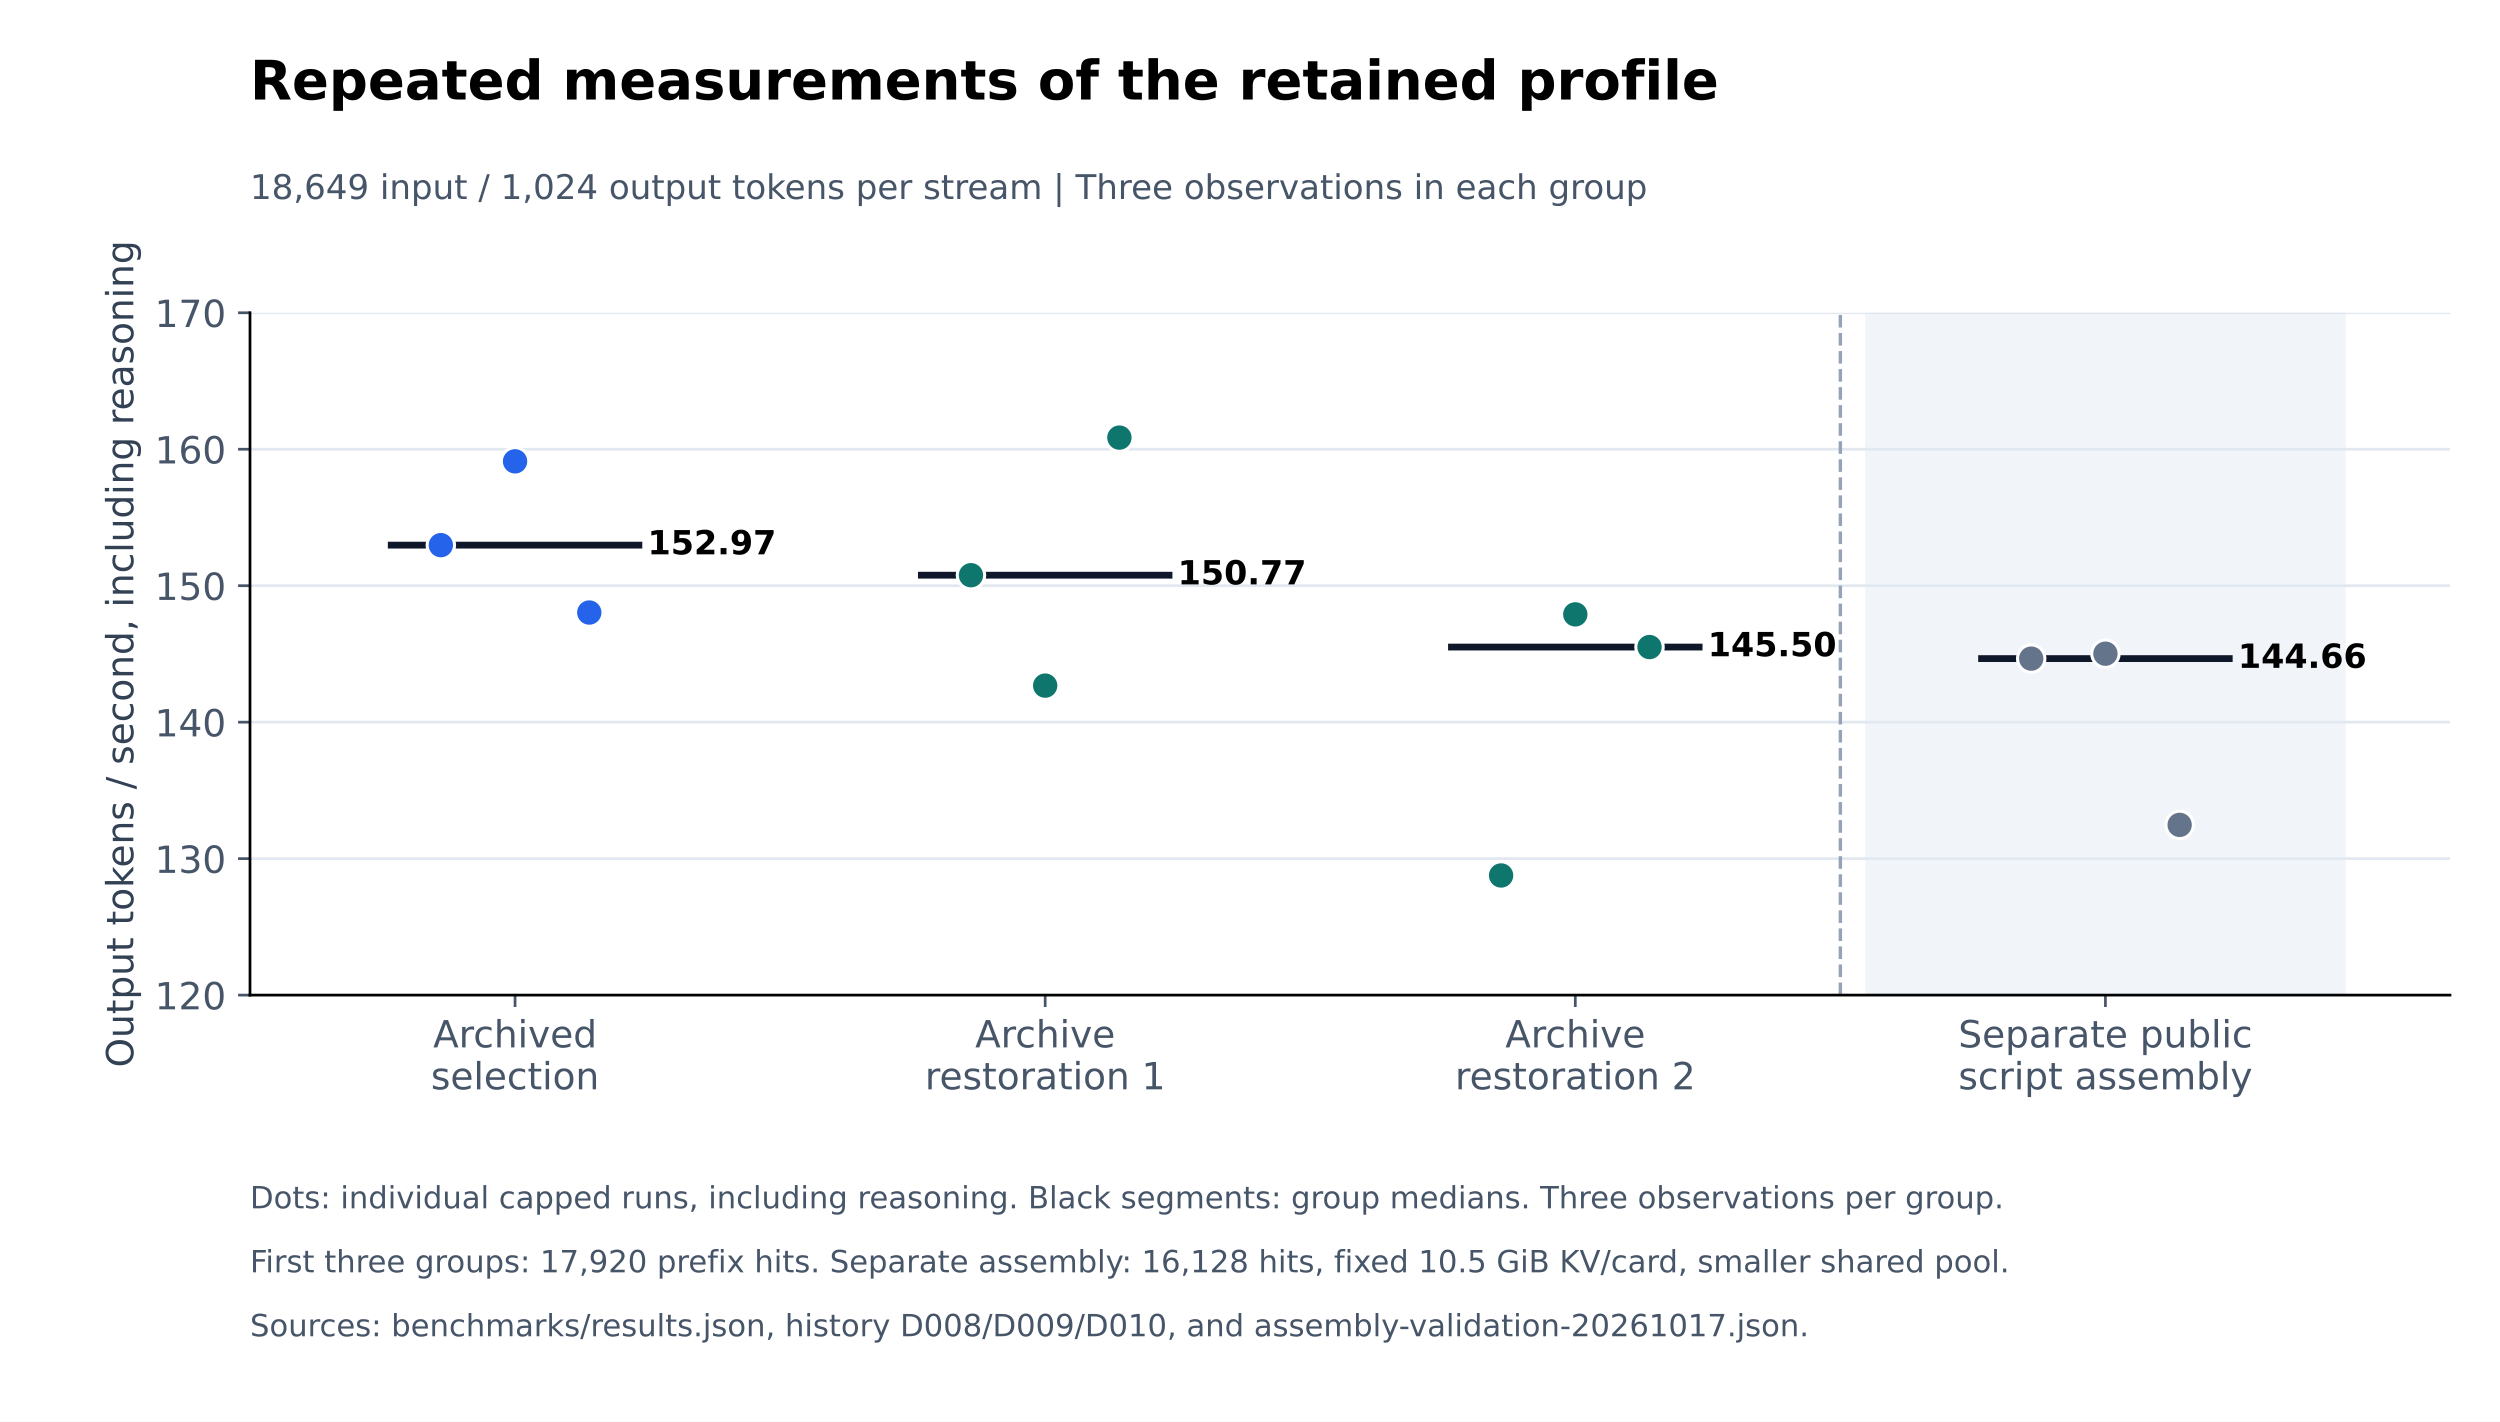
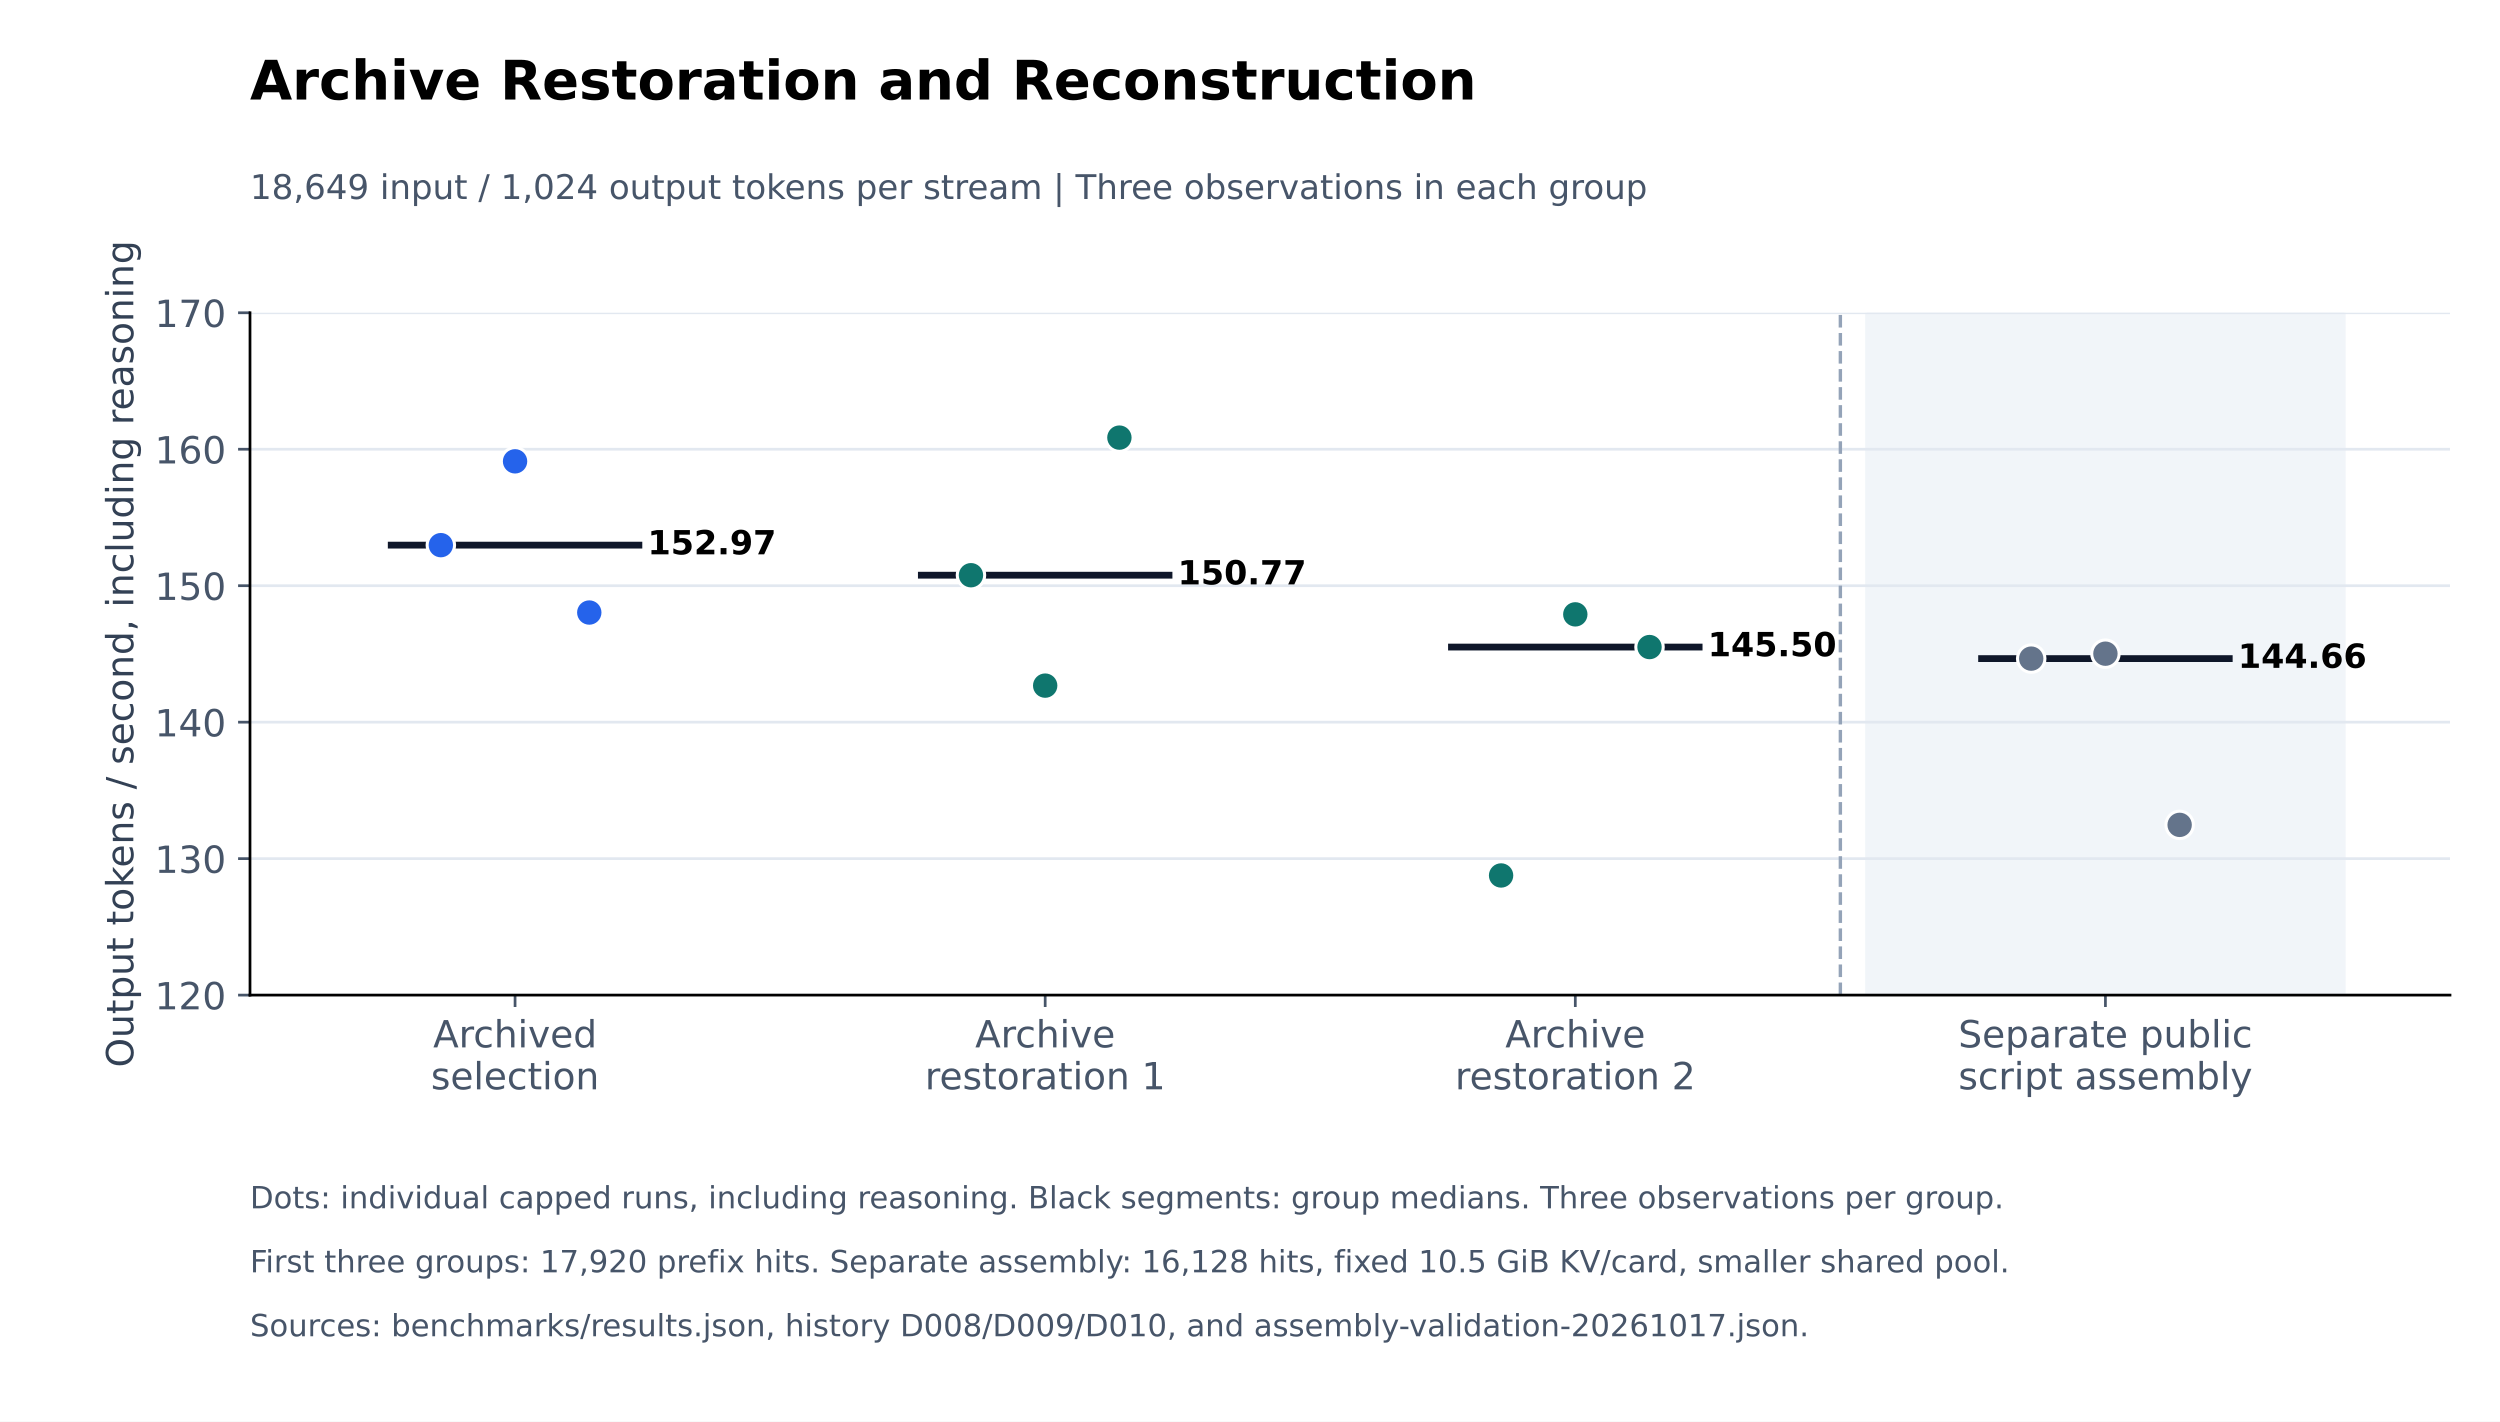
<svg xmlns="http://www.w3.org/2000/svg" xmlns:xlink="http://www.w3.org/1999/xlink" width="734.4pt" height="417.6pt" viewBox="0 0 734.4 417.6" version="1.1">
  <defs>
    <style type="text/css">*{stroke-linejoin: round; stroke-linecap: butt}</style>
  </defs>
  <g id="figure_1">
    <g id="patch_1">
      <path d="M 0 417.6 L 734.4 417.6 L 734.4 0 L 0 0 z " style="fill: #ffffff" />
    </g>
    <g id="axes_1">
      <g id="patch_2">
        <path d="M 73.44 292.32 L 719.712 292.32 L 719.712 91.872 L 73.44 91.872 z " style="fill: #ffffff" />
      </g>
      <g id="patch_3">
-         <path d="M 548.411 292.32 L 548.411 91.872 L 688.566 91.872 L 688.566 292.32 z " clip-path="url(#p74f7b4e346)" style="fill: #f1f5f9; stroke: #f1f5f9; stroke-linejoin: miter" />
+         <path d="M 548.411 292.32 L 548.411 91.872 L 688.566 91.872 L 688.566 292.32 z " clip-path="url(#p4919c533c2)" style="fill: #f1f5f9; stroke: #f1f5f9; stroke-linejoin: miter" />
      </g>
      <g id="matplotlib.axis_1">
        <g id="xtick_1">
          <g id="line2d_1">
            <defs>
-               <path id="m0419212cc4" d="M 0 0 L 0 3.5 " style="stroke: #475569; stroke-width: 0.8" />
+               <path id="m7f8c661d6a" d="M 0 0 L 0 3.5 " style="stroke: #475569; stroke-width: 0.8" />
            </defs>
            <g>
-               <use xlink:href="#m0419212cc4" x="151.304" y="292.32" style="fill: #475569; stroke: #475569; stroke-width: 0.8" />
+               <use xlink:href="#m7f8c661d6a" x="151.304" y="292.32" style="fill: #475569; stroke: #475569; stroke-width: 0.8" />
            </g>
          </g>
          <g id="text_1">
            <text style="fill: #475569; font: 11px 'DejaVu Sans'" transform="translate(127.2356 307.6783)">Archived</text>
            <text style="fill: #475569; font: 11px 'DejaVu Sans'" transform="translate(126.5833 319.9959)">selection</text>
          </g>
        </g>
        <g id="xtick_2">
          <g id="line2d_2">
            <g>
-               <use xlink:href="#m0419212cc4" x="307.032" y="292.32" style="fill: #475569; stroke: #475569; stroke-width: 0.8" />
+               <use xlink:href="#m7f8c661d6a" x="307.032" y="292.32" style="fill: #475569; stroke: #475569; stroke-width: 0.8" />
            </g>
          </g>
          <g id="text_2">
            <text style="fill: #475569; font: 11px 'DejaVu Sans'" transform="translate(286.4554 307.6783)">Archive</text>
            <text style="fill: #475569; font: 11px 'DejaVu Sans'" transform="translate(271.7103 319.9959)">restoration 1</text>
          </g>
        </g>
        <g id="xtick_3">
          <g id="line2d_3">
            <g>
-               <use xlink:href="#m0419212cc4" x="462.76" y="292.32" style="fill: #475569; stroke: #475569; stroke-width: 0.8" />
+               <use xlink:href="#m7f8c661d6a" x="462.76" y="292.32" style="fill: #475569; stroke: #475569; stroke-width: 0.8" />
            </g>
          </g>
          <g id="text_3">
            <text style="fill: #475569; font: 11px 'DejaVu Sans'" transform="translate(442.1836 307.6783)">Archive</text>
            <text style="fill: #475569; font: 11px 'DejaVu Sans'" transform="translate(427.4385 319.9959)">restoration 2</text>
          </g>
        </g>
        <g id="xtick_4">
          <g id="line2d_4">
            <g>
-               <use xlink:href="#m0419212cc4" x="618.489" y="292.32" style="fill: #475569; stroke: #475569; stroke-width: 0.8" />
+               <use xlink:href="#m7f8c661d6a" x="618.489" y="292.32" style="fill: #475569; stroke: #475569; stroke-width: 0.8" />
            </g>
          </g>
          <g id="text_4">
            <text style="fill: #475569; font: 11px 'DejaVu Sans'" transform="translate(575.2819 307.6783)">Separate public</text>
            <text style="fill: #475569; font: 11px 'DejaVu Sans'" transform="translate(575.2973 319.9959)">script assembly</text>
          </g>
        </g>
      </g>
      <g id="matplotlib.axis_2">
        <g id="ytick_1">
          <g id="line2d_5">
-             <path d="M 73.44 292.32 L 719.712 292.32 " clip-path="url(#p74f7b4e346)" style="fill: none; stroke: #e2e8f0; stroke-width: 0.8; stroke-linecap: square" />
+             <path d="M 73.44 292.32 L 719.712 292.32 " clip-path="url(#p4919c533c2)" style="fill: none; stroke: #e2e8f0; stroke-width: 0.8; stroke-linecap: square" />
          </g>
          <g id="line2d_6">
            <defs>
-               <path id="m51e3a27704" d="M 0 0 L -3.5 0 " style="stroke: #475569; stroke-width: 0.8" />
+               <path id="m042e9e436b" d="M 0 0 L -3.5 0 " style="stroke: #475569; stroke-width: 0.8" />
            </defs>
            <g>
-               <use xlink:href="#m51e3a27704" x="73.44" y="292.32" style="fill: #475569; stroke: #475569; stroke-width: 0.8" />
+               <use xlink:href="#m042e9e436b" x="73.44" y="292.32" style="fill: #475569; stroke: #475569; stroke-width: 0.8" />
            </g>
          </g>
          <g id="text_5">
            <text style="fill: #475569; font: 11px 'DejaVu Sans'; text-anchor: end" x="66.44" y="296.499" transform="rotate(-0 66.44 296.4991)">120</text>
          </g>
        </g>
        <g id="ytick_2">
          <g id="line2d_7">
-             <path d="M 73.44 252.23 L 719.712 252.23 " clip-path="url(#p74f7b4e346)" style="fill: none; stroke: #e2e8f0; stroke-width: 0.8; stroke-linecap: square" />
+             <path d="M 73.44 252.23 L 719.712 252.23 " clip-path="url(#p4919c533c2)" style="fill: none; stroke: #e2e8f0; stroke-width: 0.8; stroke-linecap: square" />
          </g>
          <g id="line2d_8">
            <g>
-               <use xlink:href="#m51e3a27704" x="73.44" y="252.23" style="fill: #475569; stroke: #475569; stroke-width: 0.8" />
+               <use xlink:href="#m042e9e436b" x="73.44" y="252.23" style="fill: #475569; stroke: #475569; stroke-width: 0.8" />
            </g>
          </g>
          <g id="text_6">
            <text style="fill: #475569; font: 11px 'DejaVu Sans'; text-anchor: end" x="66.44" y="256.41" transform="rotate(-0 66.44 256.4095)">130</text>
          </g>
        </g>
        <g id="ytick_3">
          <g id="line2d_9">
-             <path d="M 73.44 212.141 L 719.712 212.141 " clip-path="url(#p74f7b4e346)" style="fill: none; stroke: #e2e8f0; stroke-width: 0.8; stroke-linecap: square" />
+             <path d="M 73.44 212.141 L 719.712 212.141 " clip-path="url(#p4919c533c2)" style="fill: none; stroke: #e2e8f0; stroke-width: 0.8; stroke-linecap: square" />
          </g>
          <g id="line2d_10">
            <g>
-               <use xlink:href="#m51e3a27704" x="73.44" y="212.141" style="fill: #475569; stroke: #475569; stroke-width: 0.8" />
+               <use xlink:href="#m042e9e436b" x="73.44" y="212.141" style="fill: #475569; stroke: #475569; stroke-width: 0.8" />
            </g>
          </g>
          <g id="text_7">
            <text style="fill: #475569; font: 11px 'DejaVu Sans'; text-anchor: end" x="66.44" y="216.32" transform="rotate(-0 66.44 216.3199)">140</text>
          </g>
        </g>
        <g id="ytick_4">
          <g id="line2d_11">
-             <path d="M 73.44 172.051 L 719.712 172.051 " clip-path="url(#p74f7b4e346)" style="fill: none; stroke: #e2e8f0; stroke-width: 0.8; stroke-linecap: square" />
+             <path d="M 73.44 172.051 L 719.712 172.051 " clip-path="url(#p4919c533c2)" style="fill: none; stroke: #e2e8f0; stroke-width: 0.8; stroke-linecap: square" />
          </g>
          <g id="line2d_12">
            <g>
-               <use xlink:href="#m51e3a27704" x="73.44" y="172.051" style="fill: #475569; stroke: #475569; stroke-width: 0.8" />
+               <use xlink:href="#m042e9e436b" x="73.44" y="172.051" style="fill: #475569; stroke: #475569; stroke-width: 0.8" />
            </g>
          </g>
          <g id="text_8">
            <text style="fill: #475569; font: 11px 'DejaVu Sans'; text-anchor: end" x="66.44" y="176.23" transform="rotate(-0 66.44 176.2303)">150</text>
          </g>
        </g>
        <g id="ytick_5">
          <g id="line2d_13">
-             <path d="M 73.44 131.962 L 719.712 131.962 " clip-path="url(#p74f7b4e346)" style="fill: none; stroke: #e2e8f0; stroke-width: 0.8; stroke-linecap: square" />
+             <path d="M 73.44 131.962 L 719.712 131.962 " clip-path="url(#p4919c533c2)" style="fill: none; stroke: #e2e8f0; stroke-width: 0.8; stroke-linecap: square" />
          </g>
          <g id="line2d_14">
            <g>
-               <use xlink:href="#m51e3a27704" x="73.44" y="131.962" style="fill: #475569; stroke: #475569; stroke-width: 0.8" />
+               <use xlink:href="#m042e9e436b" x="73.44" y="131.962" style="fill: #475569; stroke: #475569; stroke-width: 0.8" />
            </g>
          </g>
          <g id="text_9">
            <text style="fill: #475569; font: 11px 'DejaVu Sans'; text-anchor: end" x="66.44" y="136.141" transform="rotate(-0 66.44 136.1407)">160</text>
          </g>
        </g>
        <g id="ytick_6">
          <g id="line2d_15">
-             <path d="M 73.44 91.872 L 719.712 91.872 " clip-path="url(#p74f7b4e346)" style="fill: none; stroke: #e2e8f0; stroke-width: 0.8; stroke-linecap: square" />
+             <path d="M 73.44 91.872 L 719.712 91.872 " clip-path="url(#p4919c533c2)" style="fill: none; stroke: #e2e8f0; stroke-width: 0.8; stroke-linecap: square" />
          </g>
          <g id="line2d_16">
            <g>
-               <use xlink:href="#m51e3a27704" x="73.44" y="91.872" style="fill: #475569; stroke: #475569; stroke-width: 0.8" />
+               <use xlink:href="#m042e9e436b" x="73.44" y="91.872" style="fill: #475569; stroke: #475569; stroke-width: 0.8" />
            </g>
          </g>
          <g id="text_10">
            <text style="fill: #475569; font: 11px 'DejaVu Sans'; text-anchor: end" x="66.44" y="96.051" transform="rotate(-0 66.44 96.05114)">170</text>
          </g>
        </g>
        <g id="text_11">
          <text style="fill: #334155; font: 11px 'DejaVu Sans'; text-anchor: middle" x="39.156" y="192.096" transform="rotate(-90 39.15609 192.096)">Output tokens / second, including reasoning</text>
        </g>
      </g>
      <g id="line2d_17">
-         <path d="M 540.625 292.32 L 540.625 91.872 " clip-path="url(#p74f7b4e346)" style="fill: none; stroke-dasharray: 3.7,1.6; stroke-dashoffset: 0; stroke: #94a3b8" />
+         <path d="M 540.625 292.32 L 540.625 91.872 " clip-path="url(#p4919c533c2)" style="fill: none; stroke-dasharray: 3.7,1.6; stroke-dashoffset: 0; stroke: #94a3b8" />
      </g>
      <g id="patch_4">
        <path d="M 73.44 292.32 L 73.44 91.872 " style="fill: none; stroke: #000000; stroke-width: 0.8; stroke-linejoin: miter; stroke-linecap: square" />
      </g>
      <g id="patch_5">
        <path d="M 73.44 292.32 L 719.712 292.32 " style="fill: none; stroke: #000000; stroke-width: 0.8; stroke-linejoin: miter; stroke-linecap: square" />
      </g>
      <g id="LineCollection_1">
-         <path d="M 113.929 160.142 L 188.679 160.142 " clip-path="url(#p74f7b4e346)" style="fill: none; stroke: #0f172a; stroke-width: 2" />
+         <path d="M 113.929 160.142 L 188.679 160.142 " clip-path="url(#p4919c533c2)" style="fill: none; stroke: #0f172a; stroke-width: 2" />
      </g>
      <g id="text_12">
        <text style="font: 700 9.8px 'DejaVu Sans'; text-anchor: start" x="190.236" y="162.846" transform="rotate(-0 190.2361 162.8459)">152.97</text>
      </g>
      <g id="LineCollection_2">
-         <path d="M 269.658 168.976 L 344.407 168.976 " clip-path="url(#p74f7b4e346)" style="fill: none; stroke: #0f172a; stroke-width: 2" />
+         <path d="M 269.658 168.976 L 344.407 168.976 " clip-path="url(#p4919c533c2)" style="fill: none; stroke: #0f172a; stroke-width: 2" />
      </g>
      <g id="text_13">
        <text style="font: 700 9.8px 'DejaVu Sans'; text-anchor: start" x="345.964" y="171.68" transform="rotate(-0 345.9643 171.6802)">150.77</text>
      </g>
      <g id="LineCollection_3">
-         <path d="M 425.386 190.079 L 500.135 190.079 " clip-path="url(#p74f7b4e346)" style="fill: none; stroke: #0f172a; stroke-width: 2" />
+         <path d="M 425.386 190.079 L 500.135 190.079 " clip-path="url(#p4919c533c2)" style="fill: none; stroke: #0f172a; stroke-width: 2" />
      </g>
      <g id="text_14">
        <text style="font: 700 9.8px 'DejaVu Sans'; text-anchor: start" x="501.693" y="192.783" transform="rotate(-0 501.6925 192.783)">145.50</text>
      </g>
      <g id="LineCollection_4">
-         <path d="M 581.114 193.477 L 655.863 193.477 " clip-path="url(#p74f7b4e346)" style="fill: none; stroke: #0f172a; stroke-width: 2" />
+         <path d="M 581.114 193.477 L 655.863 193.477 " clip-path="url(#p4919c533c2)" style="fill: none; stroke: #0f172a; stroke-width: 2" />
      </g>
      <g id="text_15">
        <text style="font: 700 9.8px 'DejaVu Sans'; text-anchor: start" x="657.421" y="196.181" transform="rotate(-0 657.4207 196.1813)">144.66</text>
      </g>
      <g id="PathCollection_1">
        <defs>
-           <path id="m9653b37980" d="M 0 4.031 C 1.069 4.031 2.094 3.606 2.85 2.85 C 3.606 2.094 4.031 1.069 4.031 0 C 4.031 -1.069 3.606 -2.094 2.85 -2.85 C 2.094 -3.606 1.069 -4.031 0 -4.031 C -1.069 -4.031 -2.094 -3.606 -2.85 -2.85 C -3.606 -2.094 -4.031 -1.069 -4.031 0 C -4.031 1.069 -3.606 2.094 -2.85 2.85 C -2.094 3.606 -1.069 4.031 0 4.031 z " style="stroke: #ffffff; stroke-width: 0.9" />
+           <path id="m48b93f5ad9" d="M 0 4.031 C 1.069 4.031 2.094 3.606 2.85 2.85 C 3.606 2.094 4.031 1.069 4.031 0 C 4.031 -1.069 3.606 -2.094 2.85 -2.85 C 2.094 -3.606 1.069 -4.031 0 -4.031 C -1.069 -4.031 -2.094 -3.606 -2.85 -2.85 C -3.606 -2.094 -4.031 -1.069 -4.031 0 C -4.031 1.069 -3.606 2.094 -2.85 2.85 C -2.094 3.606 -1.069 4.031 0 4.031 z " style="stroke: #ffffff; stroke-width: 0.9" />
        </defs>
-         <g clip-path="url(#p74f7b4e346)">
-           <use xlink:href="#m9653b37980" x="129.502" y="160.142" style="fill: #2563eb; stroke: #ffffff; stroke-width: 0.9" />
-           <use xlink:href="#m9653b37980" x="151.304" y="135.522" style="fill: #2563eb; stroke: #ffffff; stroke-width: 0.9" />
-           <use xlink:href="#m9653b37980" x="173.106" y="179.939" style="fill: #2563eb; stroke: #ffffff; stroke-width: 0.9" />
+         <g clip-path="url(#p4919c533c2)">
+           <use xlink:href="#m48b93f5ad9" x="129.502" y="160.142" style="fill: #2563eb; stroke: #ffffff; stroke-width: 0.9" />
+           <use xlink:href="#m48b93f5ad9" x="151.304" y="135.522" style="fill: #2563eb; stroke: #ffffff; stroke-width: 0.9" />
+           <use xlink:href="#m48b93f5ad9" x="173.106" y="179.939" style="fill: #2563eb; stroke: #ffffff; stroke-width: 0.9" />
        </g>
      </g>
      <g id="PathCollection_2">
        <defs>
-           <path id="m49eabbcabf" d="M 0 4.031 C 1.069 4.031 2.094 3.606 2.85 2.85 C 3.606 2.094 4.031 1.069 4.031 0 C 4.031 -1.069 3.606 -2.094 2.85 -2.85 C 2.094 -3.606 1.069 -4.031 0 -4.031 C -1.069 -4.031 -2.094 -3.606 -2.85 -2.85 C -3.606 -2.094 -4.031 -1.069 -4.031 0 C -4.031 1.069 -3.606 2.094 -2.85 2.85 C -2.094 3.606 -1.069 4.031 0 4.031 z " style="stroke: #ffffff; stroke-width: 0.9" />
+           <path id="me3825af95a" d="M 0 4.031 C 1.069 4.031 2.094 3.606 2.85 2.85 C 3.606 2.094 4.031 1.069 4.031 0 C 4.031 -1.069 3.606 -2.094 2.85 -2.85 C 2.094 -3.606 1.069 -4.031 0 -4.031 C -1.069 -4.031 -2.094 -3.606 -2.85 -2.85 C -3.606 -2.094 -4.031 -1.069 -4.031 0 C -4.031 1.069 -3.606 2.094 -2.85 2.85 C -2.094 3.606 -1.069 4.031 0 4.031 z " style="stroke: #ffffff; stroke-width: 0.9" />
        </defs>
-         <g clip-path="url(#p74f7b4e346)">
-           <use xlink:href="#m49eabbcabf" x="285.23" y="168.976" style="fill: #0f766e; stroke: #ffffff; stroke-width: 0.9" />
-           <use xlink:href="#m49eabbcabf" x="307.032" y="201.408" style="fill: #0f766e; stroke: #ffffff; stroke-width: 0.9" />
-           <use xlink:href="#m49eabbcabf" x="328.834" y="128.553" style="fill: #0f766e; stroke: #ffffff; stroke-width: 0.9" />
+         <g clip-path="url(#p4919c533c2)">
+           <use xlink:href="#me3825af95a" x="285.23" y="168.976" style="fill: #0f766e; stroke: #ffffff; stroke-width: 0.9" />
+           <use xlink:href="#me3825af95a" x="307.032" y="201.408" style="fill: #0f766e; stroke: #ffffff; stroke-width: 0.9" />
+           <use xlink:href="#me3825af95a" x="328.834" y="128.553" style="fill: #0f766e; stroke: #ffffff; stroke-width: 0.9" />
        </g>
      </g>
      <g id="PathCollection_3">
-         <g clip-path="url(#p74f7b4e346)">
-           <use xlink:href="#m49eabbcabf" x="440.959" y="257.178" style="fill: #0f766e; stroke: #ffffff; stroke-width: 0.9" />
-           <use xlink:href="#m49eabbcabf" x="462.76" y="180.475" style="fill: #0f766e; stroke: #ffffff; stroke-width: 0.9" />
-           <use xlink:href="#m49eabbcabf" x="484.562" y="190.079" style="fill: #0f766e; stroke: #ffffff; stroke-width: 0.9" />
+         <g clip-path="url(#p4919c533c2)">
+           <use xlink:href="#me3825af95a" x="440.959" y="257.178" style="fill: #0f766e; stroke: #ffffff; stroke-width: 0.9" />
+           <use xlink:href="#me3825af95a" x="462.76" y="180.475" style="fill: #0f766e; stroke: #ffffff; stroke-width: 0.9" />
+           <use xlink:href="#me3825af95a" x="484.562" y="190.079" style="fill: #0f766e; stroke: #ffffff; stroke-width: 0.9" />
        </g>
      </g>
      <g id="PathCollection_4">
        <defs>
-           <path id="mfe215e5d7b" d="M 0 4.031 C 1.069 4.031 2.094 3.606 2.85 2.85 C 3.606 2.094 4.031 1.069 4.031 0 C 4.031 -1.069 3.606 -2.094 2.85 -2.85 C 2.094 -3.606 1.069 -4.031 0 -4.031 C -1.069 -4.031 -2.094 -3.606 -2.85 -2.85 C -3.606 -2.094 -4.031 -1.069 -4.031 0 C -4.031 1.069 -3.606 2.094 -2.85 2.85 C -2.094 3.606 -1.069 4.031 0 4.031 z " style="stroke: #ffffff; stroke-width: 0.9" />
+           <path id="m238aff47c5" d="M 0 4.031 C 1.069 4.031 2.094 3.606 2.85 2.85 C 3.606 2.094 4.031 1.069 4.031 0 C 4.031 -1.069 3.606 -2.094 2.85 -2.85 C 2.094 -3.606 1.069 -4.031 0 -4.031 C -1.069 -4.031 -2.094 -3.606 -2.85 -2.85 C -3.606 -2.094 -4.031 -1.069 -4.031 0 C -4.031 1.069 -3.606 2.094 -2.85 2.85 C -2.094 3.606 -1.069 4.031 0 4.031 z " style="stroke: #ffffff; stroke-width: 0.9" />
        </defs>
-         <g clip-path="url(#p74f7b4e346)">
-           <use xlink:href="#mfe215e5d7b" x="596.687" y="193.477" style="fill: #64748b; stroke: #ffffff; stroke-width: 0.9" />
-           <use xlink:href="#mfe215e5d7b" x="618.489" y="192.026" style="fill: #64748b; stroke: #ffffff; stroke-width: 0.9" />
-           <use xlink:href="#mfe215e5d7b" x="640.291" y="242.315" style="fill: #64748b; stroke: #ffffff; stroke-width: 0.9" />
+         <g clip-path="url(#p4919c533c2)">
+           <use xlink:href="#m238aff47c5" x="596.687" y="193.477" style="fill: #64748b; stroke: #ffffff; stroke-width: 0.9" />
+           <use xlink:href="#m238aff47c5" x="618.489" y="192.026" style="fill: #64748b; stroke: #ffffff; stroke-width: 0.9" />
+           <use xlink:href="#m238aff47c5" x="640.291" y="242.315" style="fill: #64748b; stroke: #ffffff; stroke-width: 0.9" />
        </g>
      </g>
    </g>
    <g id="text_16">
-       <text style="font: 700 16px 'DejaVu Sans'; text-anchor: start" x="73.44" y="29.232" transform="rotate(-0 73.44 29.232)">Repeated measurements of the retained profile</text>
+       <text style="font: 700 16px 'DejaVu Sans'; text-anchor: start" x="73.44" y="29.232" transform="rotate(-0 73.44 29.232)">Archive Restoration and Reconstruction</text>
    </g>
    <g id="text_17">
      <text style="fill: #475569; font: 10px 'DejaVu Sans'; text-anchor: start" x="73.44" y="58.464" transform="rotate(-0 73.44 58.464)">18,649 input / 1,024 output tokens per stream | Three observations in each group</text>
    </g>
    <g id="text_18">
      <text style="fill: #475569; font: 9px 'DejaVu Sans'; text-anchor: start" x="73.44" y="354.96" transform="rotate(-0 73.44 354.96)">Dots: individual capped runs, including reasoning. Black segments: group medians. Three observations per group.</text>
    </g>
    <g id="text_19">
      <text style="fill: #475569; font: 9px 'DejaVu Sans'; text-anchor: start" x="73.44" y="373.752" transform="rotate(-0 73.44 373.752)">First three groups: 17,920 prefix hits. Separate assembly: 16,128 hits, fixed 10.5 GiB KV/card, smaller shared pool.</text>
    </g>
    <g id="text_20">
      <text style="fill: #475569; font: 9px 'DejaVu Sans'; text-anchor: start" x="73.44" y="392.544" transform="rotate(-0 73.44 392.544)">Sources: benchmarks/results.json, history D008/D009/D010, and assembly-validation-20261017.json.</text>
    </g>
  </g>
  <defs>
-     <clipPath id="p74f7b4e346">
+     <clipPath id="p4919c533c2">
      <rect x="73.44" y="91.872" width="646.272" height="200.448" />
    </clipPath>
  </defs>
</svg>
